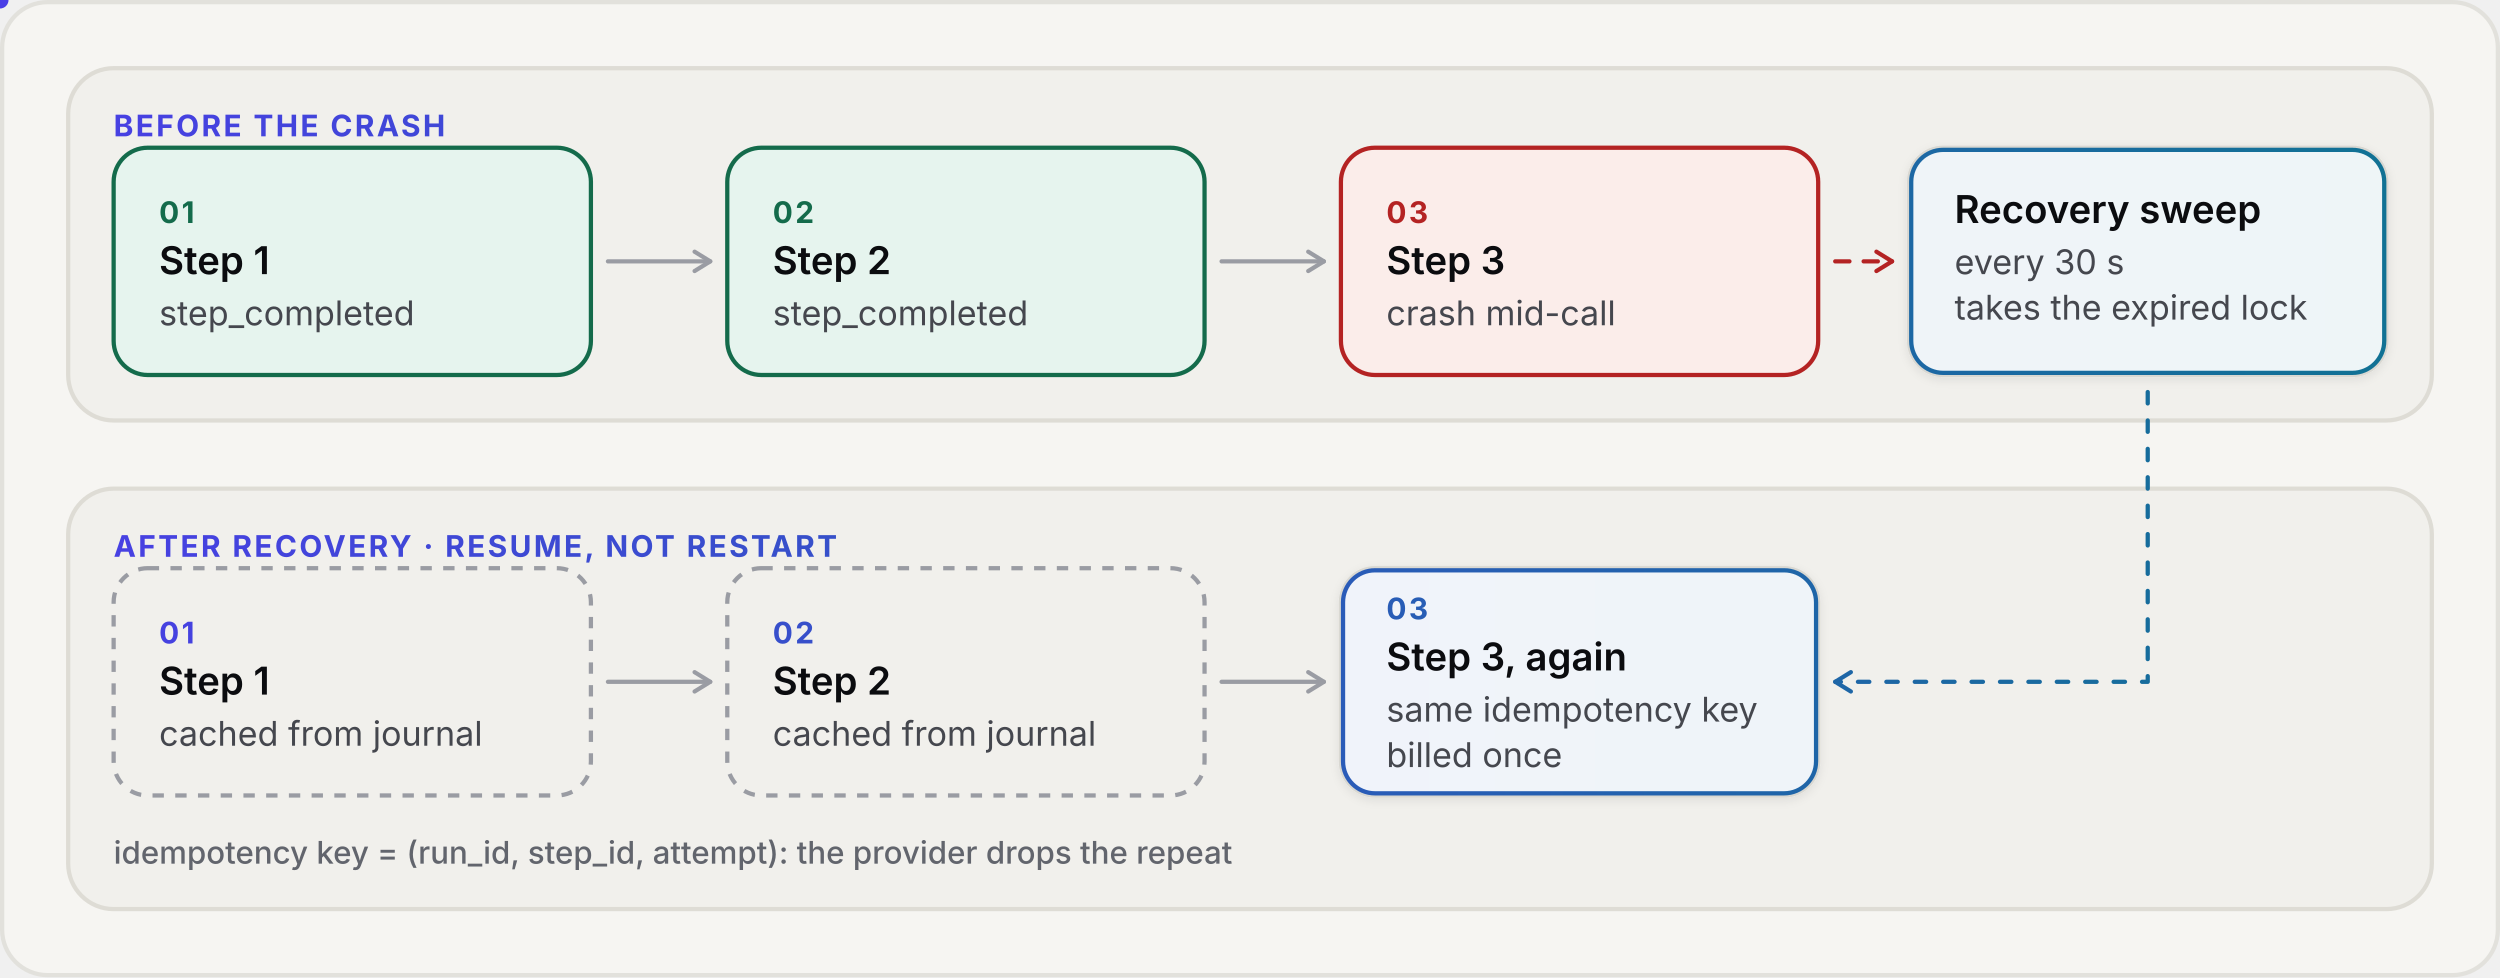
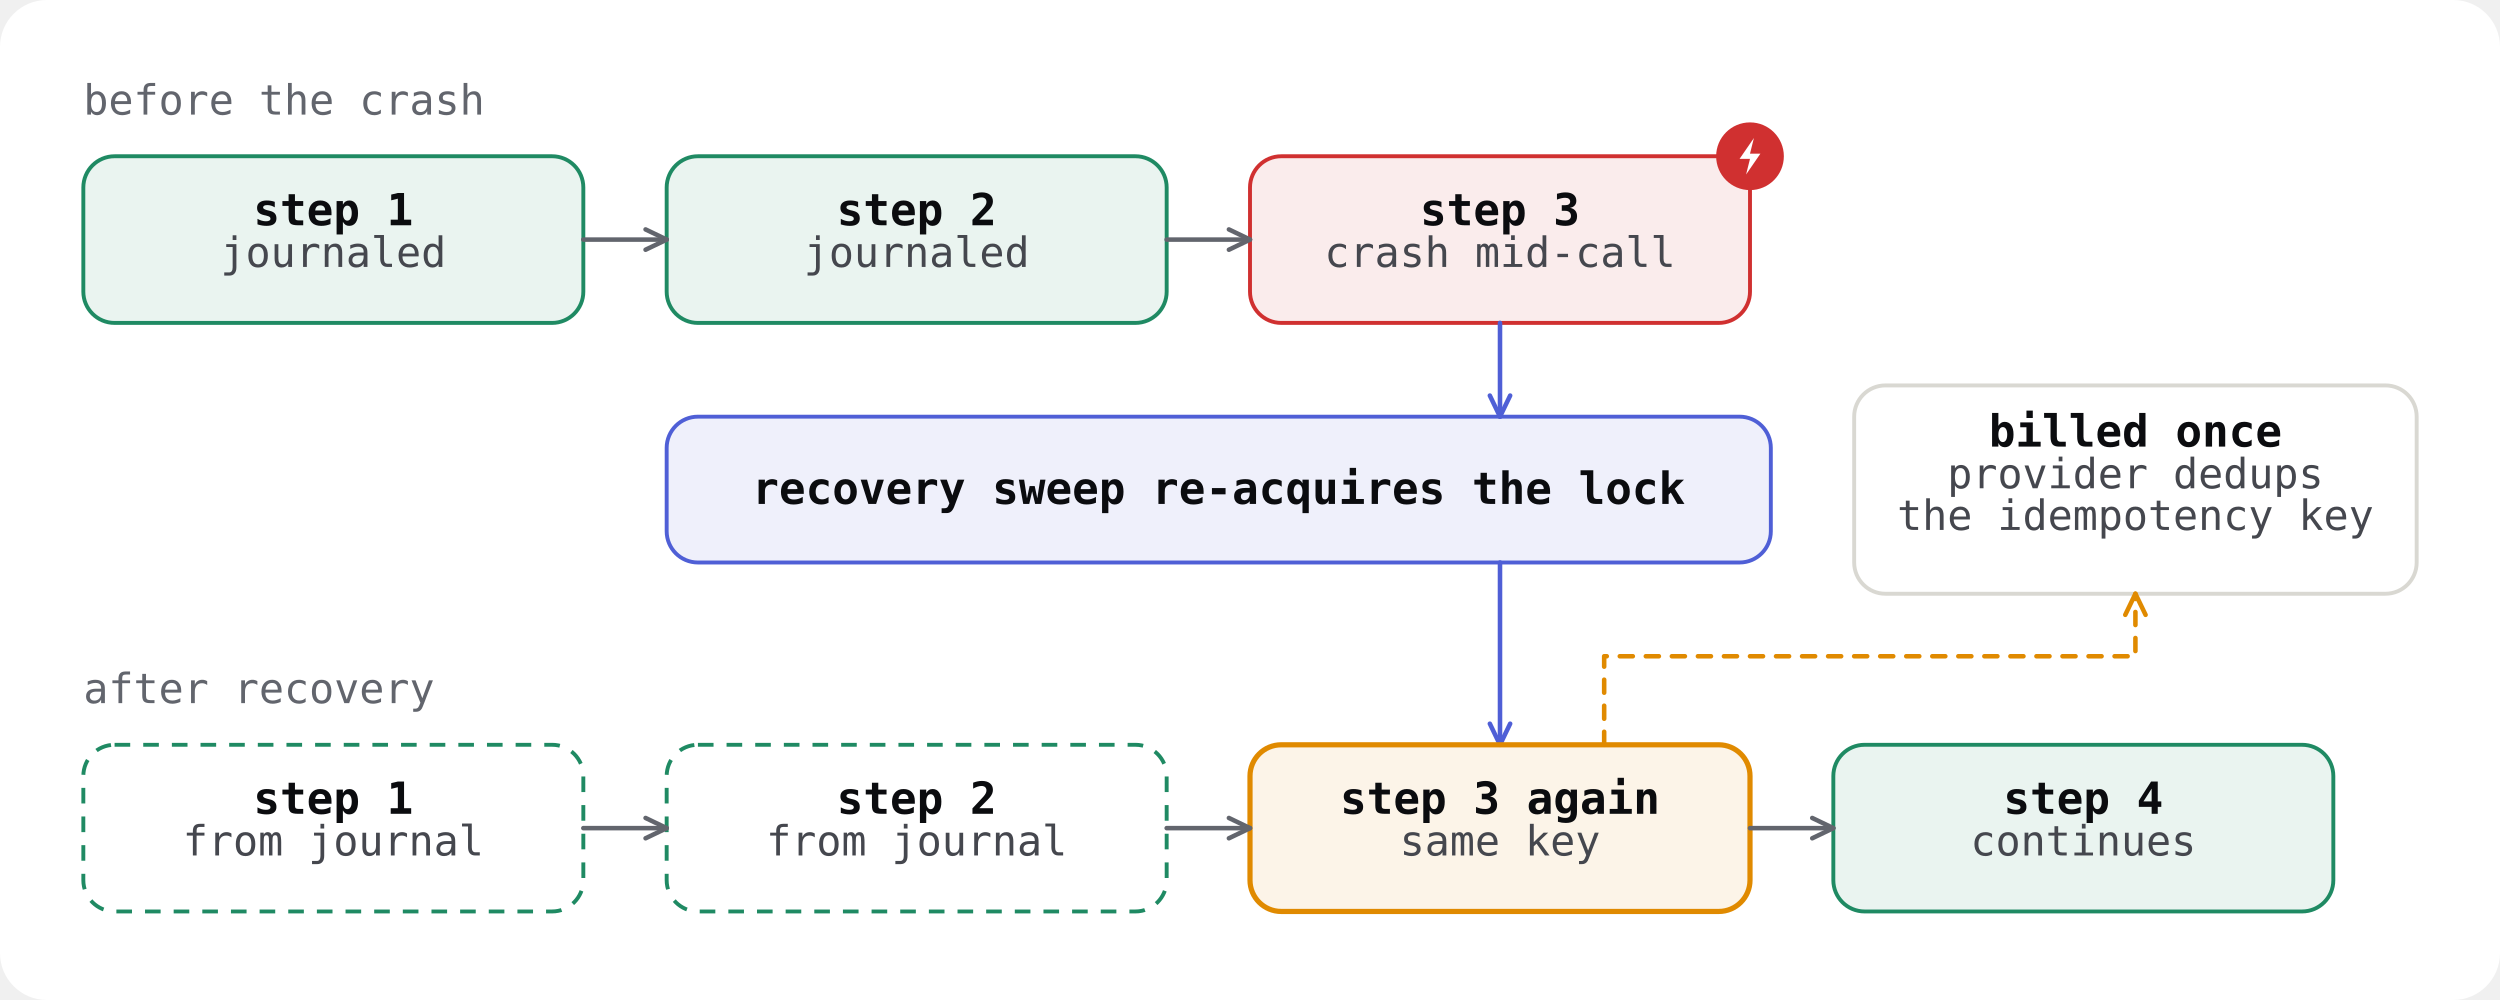
- <svg xmlns="http://www.w3.org/2000/svg" viewBox="0 0 880 344" width="880" height="344" role="img" aria-labelledby="t d">
-   <style>
- .cv{fill:#f6f5f2;stroke:#e2e1dc;stroke-width:1.5}
- .zone{fill:#f1f0ec;stroke:#dedcd5;stroke-width:1.5}
- .card{fill:#ffffff;stroke:#d9d8d2;stroke-width:1.5}
- .soft{fill:url(#gs)}.ring{fill:none;stroke:url(#ga);stroke-width:1.5}
- .ghost{fill:none;stroke:#9a9ca3;stroke-width:1.5;stroke-dasharray:4 4}
- .chip{fill:#ffffff;stroke:#d9d8d2;stroke-width:1}
- text{font-family:'Inter Tight','Inter',ui-sans-serif,-apple-system,'Segoe UI',sans-serif}
- .t{font-size:13.5px;font-weight:600;fill:#0b0c0f}
- .s{font-size:12px;fill:#45474e}
- .m{font:11.5px 'JetBrains Mono',ui-monospace,'SF Mono',Menlo,Consolas,monospace;fill:#45474e}
- .xs{font-size:11px;font-weight:500;fill:#62656d}
- .k{font-size:10.5px;font-weight:650;letter-spacing:.08em;fill:#62656d}
- .ka{fill:url(#ga)}
- .ln,.la{fill:none;stroke-width:1.5;stroke-linecap:round;stroke-linejoin:round}
- .ln{stroke:#9a9ca3}.la{stroke:url(#ga)}
- .dash{stroke-dasharray:5 5}
- .pkt{fill:url(#ga)}
- .flow{stroke-dasharray:4 6;animation:flow 1.1s linear infinite}
- @keyframes flow{to{stroke-dashoffset:-20}}
- @media (prefers-reduced-motion:reduce){.flow{animation:none;stroke-dasharray:none}.pkt{display:none}}
- </style>
-   <defs>
-     <linearGradient id="ga" gradientUnits="userSpaceOnUse" x1="0" y1="0" x2="880" y2="0">
-       <stop offset="0" stop-color="#4a3ee6" />
-       <stop offset="1" stop-color="#0e7490" />
-     </linearGradient>
-     <linearGradient id="gs" gradientUnits="userSpaceOnUse" x1="0" y1="0" x2="880" y2="0">
-       <stop offset="0" stop-color="#4a3ee6" stop-opacity="0.07" />
-       <stop offset="1" stop-color="#0e7490" stop-opacity="0.07" />
-     </linearGradient>
-     <filter id="sh" x="-10%" y="-10%" width="120%" height="140%">
-       <feDropShadow dx="0" dy="1" stdDeviation="1.6" flood-color="#1a1408" flood-opacity="0.08" />
-     </filter>
-   </defs>
-   <rect class="cv" x=".75" y=".75" width="878.5" height="342.5" rx="16" />
-   <rect class="zone" x="24" y="24" width="832" height="124" rx="16" />
-   <text class="k ka" x="40" y="48">BEFORE THE CRASH</text>
-   <rect x="40" y="52" width="168" height="80" rx="12" fill="#e6f4ee" stroke="#146b4b" stroke-width="1.5" />
-   <text class="k" x="56" y="78.5" style="fill:#146b4b">01</text>
-   <text class="t" x="56" y="96.5">Step 1</text>
-   <text class="s" x="56" y="114.5">step_completed</text>
-   <rect x="256" y="52" width="168" height="80" rx="12" fill="#e6f4ee" stroke="#146b4b" stroke-width="1.5" />
-   <text class="k" x="272" y="78.5" style="fill:#146b4b">02</text>
-   <text class="t" x="272" y="96.5">Step 2</text>
-   <text class="s" x="272" y="114.5">step_completed</text>
-   <rect x="472" y="52" width="168" height="80" rx="12" fill="#fbedea" stroke="#b42323" stroke-width="1.5" />
-   <text class="k" x="488" y="78.5" style="fill:#b42323">03</text>
-   <text class="t" x="488" y="96.5">Step 3</text>
-   <text class="s" x="488" y="114.5">crash mid-call</text>
-   <path class="ln" d="M214 92L250 92" />
-   <path class="ln" d="M244.5 95.4L250 92L244.5 88.6" />
-   <path class="ln" d="M430 92L466 92" />
-   <path class="ln" d="M460.5 95.4L466 92L460.5 88.6" />
-   <rect class="card" x="672" y="52" width="168" height="80" rx="12" filter="url(#sh)" />
-   <rect class="soft" x="672" y="52" width="168" height="80" rx="12" />
-   <rect class="ring" x="672.75" y="52.75" width="166.5" height="78.5" rx="11.25" />
-   <text class="t" x="688" y="78.5">Recovery sweep</text>
-   <text class="s" x="688" y="96.5">every 30 s</text>
-   <text class="s" x="688" y="112.5">takes the expired lock</text>
-   <path class="ln dash" style="stroke:#b42323" d="M646 92L666 92" />
-   <path class="ln" style="stroke:#b42323" d="M660.5 95.4L666 92L660.5 88.6" />
-   <rect class="zone" x="24" y="172" width="832" height="148" rx="16" />
-   <text class="k ka" x="40" y="196">AFTER RECOVERY · RESUME, NOT RESTART</text>
-   <rect class="ghost" x="40" y="200" width="168" height="80" rx="12" />
-   <text class="k ka" x="56" y="226.5">01</text>
-   <text class="t" x="56" y="244.5">Step 1</text>
-   <text class="s" x="56" y="262.5">cached from journal</text>
-   <rect class="ghost" x="256" y="200" width="168" height="80" rx="12" />
-   <text class="k ka" x="272" y="226.5">02</text>
-   <text class="t" x="272" y="244.5">Step 2</text>
-   <text class="s" x="272" y="262.5">cached from journal</text>
-   <rect class="card" x="472" y="200" width="168" height="80" rx="12" filter="url(#sh)" />
-   <rect class="soft" x="472" y="200" width="168" height="80" rx="12" />
-   <rect class="ring" x="472.75" y="200.75" width="166.5" height="78.5" rx="11.25" />
-   <text class="k ka" x="488" y="218">03</text>
-   <text class="t" x="488" y="236">Step 3, again</text>
-   <text class="s" x="488" y="254">same idempotency key</text>
-   <text class="s" x="488" y="270">billed once</text>
-   <path class="ln" d="M214 240L250 240" />
-   <path class="ln" d="M244.5 243.4L250 240L244.5 236.6" />
-   <path class="ln" d="M430 240L466 240" />
-   <path class="ln" d="M460.5 243.4L466 240L460.5 236.6" />
-   <path class="la flow" d="M756 138L756 240L646 240" />
-   <path class="la" d="M651.5 236.6L646 240L651.5 243.4" />
-   <circle class="pkt" r="3">
-     <animateMotion dur="2.6s" repeatCount="indefinite" path="M756 138L756 240L646 240" />
-   </circle>
-   <text class="xs" x="40" y="304">idempotency key = (run_id, step_id, attempt): the provider drops the repeat</text>
+ <svg xmlns="http://www.w3.org/2000/svg" viewBox="0 0 960 384" width="960" height="384" role="img" aria-labelledby="t d">
+   <rect width="960" height="384" rx="18" fill="#ffffff" />
+   <text x="32" y="44" font-family="'JetBrains Mono', ui-monospace, SFMono-Regular, Menlo, Consolas, monospace" font-size="16" font-weight="400" fill="#62656d" text-anchor="start">before the crash</text>
+   <rect x="32" y="60" width="192" height="64" rx="12" fill="#1f8a63" fill-opacity="0.09" stroke="#1f8a63" stroke-width="1.5" />
+   <text x="128" y="86.5" font-family="'JetBrains Mono', ui-monospace, SFMono-Regular, Menlo, Consolas, monospace" font-size="17" font-weight="600" fill="#0b0c0f" text-anchor="middle">step 1</text>
+   <text x="128" y="102.5" font-family="'JetBrains Mono', ui-monospace, SFMono-Regular, Menlo, Consolas, monospace" font-size="16" font-weight="400" fill="#45474e" text-anchor="middle">journaled</text>
+   <rect x="256" y="60" width="192" height="64" rx="12" fill="#1f8a63" fill-opacity="0.09" stroke="#1f8a63" stroke-width="1.5" />
+   <text x="352" y="86.5" font-family="'JetBrains Mono', ui-monospace, SFMono-Regular, Menlo, Consolas, monospace" font-size="17" font-weight="600" fill="#0b0c0f" text-anchor="middle">step 2</text>
+   <text x="352" y="102.5" font-family="'JetBrains Mono', ui-monospace, SFMono-Regular, Menlo, Consolas, monospace" font-size="16" font-weight="400" fill="#45474e" text-anchor="middle">journaled</text>
+   <rect x="480" y="60" width="192" height="64" rx="12" fill="#d03030" fill-opacity="0.09" stroke="#d03030" stroke-width="1.5" />
+   <text x="576" y="86.5" font-family="'JetBrains Mono', ui-monospace, SFMono-Regular, Menlo, Consolas, monospace" font-size="17" font-weight="600" fill="#0b0c0f" text-anchor="middle">step 3</text>
+   <text x="576" y="102.5" font-family="'JetBrains Mono', ui-monospace, SFMono-Regular, Menlo, Consolas, monospace" font-size="16" font-weight="400" fill="#45474e" text-anchor="middle">crash mid-call</text>
+   <circle cx="672" cy="60" r="13" fill="#d03030" />
+   <path d="M673.5 53 L668 61 L672 61 L670.5 67 L676 59 L672 59 Z" fill="#ffffff" />
+   <path d="M224 92 L256 92" fill="none" stroke="#62656d" stroke-width="1.75" stroke-linecap="round" stroke-linejoin="round" />
+   <path d="M247.9 95.9 L256 92 L247.9 88.1" fill="none" stroke="#62656d" stroke-width="1.75" stroke-linecap="round" stroke-linejoin="round" />
+   <path d="M448 92 L480 92" fill="none" stroke="#62656d" stroke-width="1.75" stroke-linecap="round" stroke-linejoin="round" />
+   <path d="M471.9 95.9 L480 92 L471.9 88.1" fill="none" stroke="#62656d" stroke-width="1.75" stroke-linecap="round" stroke-linejoin="round" />
+   <rect x="256" y="160" width="424" height="56" rx="12" fill="#4f5fd6" fill-opacity="0.09" stroke="#4f5fd6" stroke-width="1.5" />
+   <text x="468" y="193.5" font-family="'JetBrains Mono', ui-monospace, SFMono-Regular, Menlo, Consolas, monospace" font-size="17" font-weight="600" fill="#0b0c0f" text-anchor="middle">recovery sweep re-acquires the lock</text>
+   <path d="M576 124 L576 160" fill="none" stroke="#4f5fd6" stroke-width="1.75" stroke-linecap="round" stroke-linejoin="round" />
+   <path d="M572.1 151.9 L576 160 L579.9 151.9" fill="none" stroke="#4f5fd6" stroke-width="1.75" stroke-linecap="round" stroke-linejoin="round" />
+   <path d="M576 216 L576 286" fill="none" stroke="#4f5fd6" stroke-width="1.75" stroke-linecap="round" stroke-linejoin="round" />
+   <path d="M572.1 277.9 L576 286 L579.9 277.9" fill="none" stroke="#4f5fd6" stroke-width="1.75" stroke-linecap="round" stroke-linejoin="round" />
+   <text x="32" y="270" font-family="'JetBrains Mono', ui-monospace, SFMono-Regular, Menlo, Consolas, monospace" font-size="16" font-weight="400" fill="#62656d" text-anchor="start">after recovery</text>
+   <rect x="32" y="286" width="192" height="64" rx="12" fill="#ffffff" stroke="#1f8a63" stroke-width="1.5" stroke-dasharray="6 5" />
+   <text x="128" y="312.5" font-family="'JetBrains Mono', ui-monospace, SFMono-Regular, Menlo, Consolas, monospace" font-size="17" font-weight="600" fill="#0b0c0f" text-anchor="middle">step 1</text>
+   <text x="128" y="328.5" font-family="'JetBrains Mono', ui-monospace, SFMono-Regular, Menlo, Consolas, monospace" font-size="16" font-weight="400" fill="#45474e" text-anchor="middle">from journal</text>
+   <rect x="256" y="286" width="192" height="64" rx="12" fill="#ffffff" stroke="#1f8a63" stroke-width="1.5" stroke-dasharray="6 5" />
+   <text x="352" y="312.5" font-family="'JetBrains Mono', ui-monospace, SFMono-Regular, Menlo, Consolas, monospace" font-size="17" font-weight="600" fill="#0b0c0f" text-anchor="middle">step 2</text>
+   <text x="352" y="328.5" font-family="'JetBrains Mono', ui-monospace, SFMono-Regular, Menlo, Consolas, monospace" font-size="16" font-weight="400" fill="#45474e" text-anchor="middle">from journal</text>
+   <rect x="480" y="286" width="192" height="64" rx="12" fill="#e08a00" fill-opacity="0.09" stroke="#e08a00" stroke-width="2" />
+   <text x="576" y="312.5" font-family="'JetBrains Mono', ui-monospace, SFMono-Regular, Menlo, Consolas, monospace" font-size="17" font-weight="600" fill="#0b0c0f" text-anchor="middle">step 3 again</text>
+   <text x="576" y="328.5" font-family="'JetBrains Mono', ui-monospace, SFMono-Regular, Menlo, Consolas, monospace" font-size="16" font-weight="400" fill="#45474e" text-anchor="middle">same key</text>
+   <rect x="704" y="286" width="192" height="64" rx="12" fill="#1f8a63" fill-opacity="0.09" stroke="#1f8a63" stroke-width="1.5" />
+   <text x="800" y="312.5" font-family="'JetBrains Mono', ui-monospace, SFMono-Regular, Menlo, Consolas, monospace" font-size="17" font-weight="600" fill="#0b0c0f" text-anchor="middle">step 4</text>
+   <text x="800" y="328.5" font-family="'JetBrains Mono', ui-monospace, SFMono-Regular, Menlo, Consolas, monospace" font-size="16" font-weight="400" fill="#45474e" text-anchor="middle">continues</text>
+   <path d="M224 318 L256 318" fill="none" stroke="#62656d" stroke-width="1.75" stroke-linecap="round" stroke-linejoin="round" />
+   <path d="M247.9 321.9 L256 318 L247.9 314.1" fill="none" stroke="#62656d" stroke-width="1.75" stroke-linecap="round" stroke-linejoin="round" />
+   <path d="M448 318 L480 318" fill="none" stroke="#62656d" stroke-width="1.75" stroke-linecap="round" stroke-linejoin="round" />
+   <path d="M471.9 321.9 L480 318 L471.9 314.1" fill="none" stroke="#62656d" stroke-width="1.75" stroke-linecap="round" stroke-linejoin="round" />
+   <path d="M672 318 L704 318" fill="none" stroke="#62656d" stroke-width="1.75" stroke-linecap="round" stroke-linejoin="round" />
+   <path d="M695.9 321.9 L704 318 L695.9 314.1" fill="none" stroke="#62656d" stroke-width="1.75" stroke-linecap="round" stroke-linejoin="round" />
+   <rect x="712" y="148" width="216" height="80" rx="12" fill="#ffffff" stroke="#d9d8d2" stroke-width="1.5" />
+   <text x="820" y="171.5" font-family="'JetBrains Mono', ui-monospace, SFMono-Regular, Menlo, Consolas, monospace" font-size="17" font-weight="600" fill="#0b0c0f" text-anchor="middle">billed once</text>
+   <text x="820" y="187.5" font-family="'JetBrains Mono', ui-monospace, SFMono-Regular, Menlo, Consolas, monospace" font-size="16" font-weight="400" fill="#45474e" text-anchor="middle">provider dedups</text>
+   <text x="820" y="203.5" font-family="'JetBrains Mono', ui-monospace, SFMono-Regular, Menlo, Consolas, monospace" font-size="16" font-weight="400" fill="#45474e" text-anchor="middle">the idempotency key</text>
+   <path d="M616 286 L616 252 L820 252 L820 228" fill="none" stroke="#e08a00" stroke-width="1.75" stroke-linecap="round" stroke-linejoin="round" stroke-dasharray="5 5" />
+   <path d="M823.9 236.1 L820 228 L816.1 236.1" fill="none" stroke="#e08a00" stroke-width="1.75" stroke-linecap="round" stroke-linejoin="round" />
</svg>
